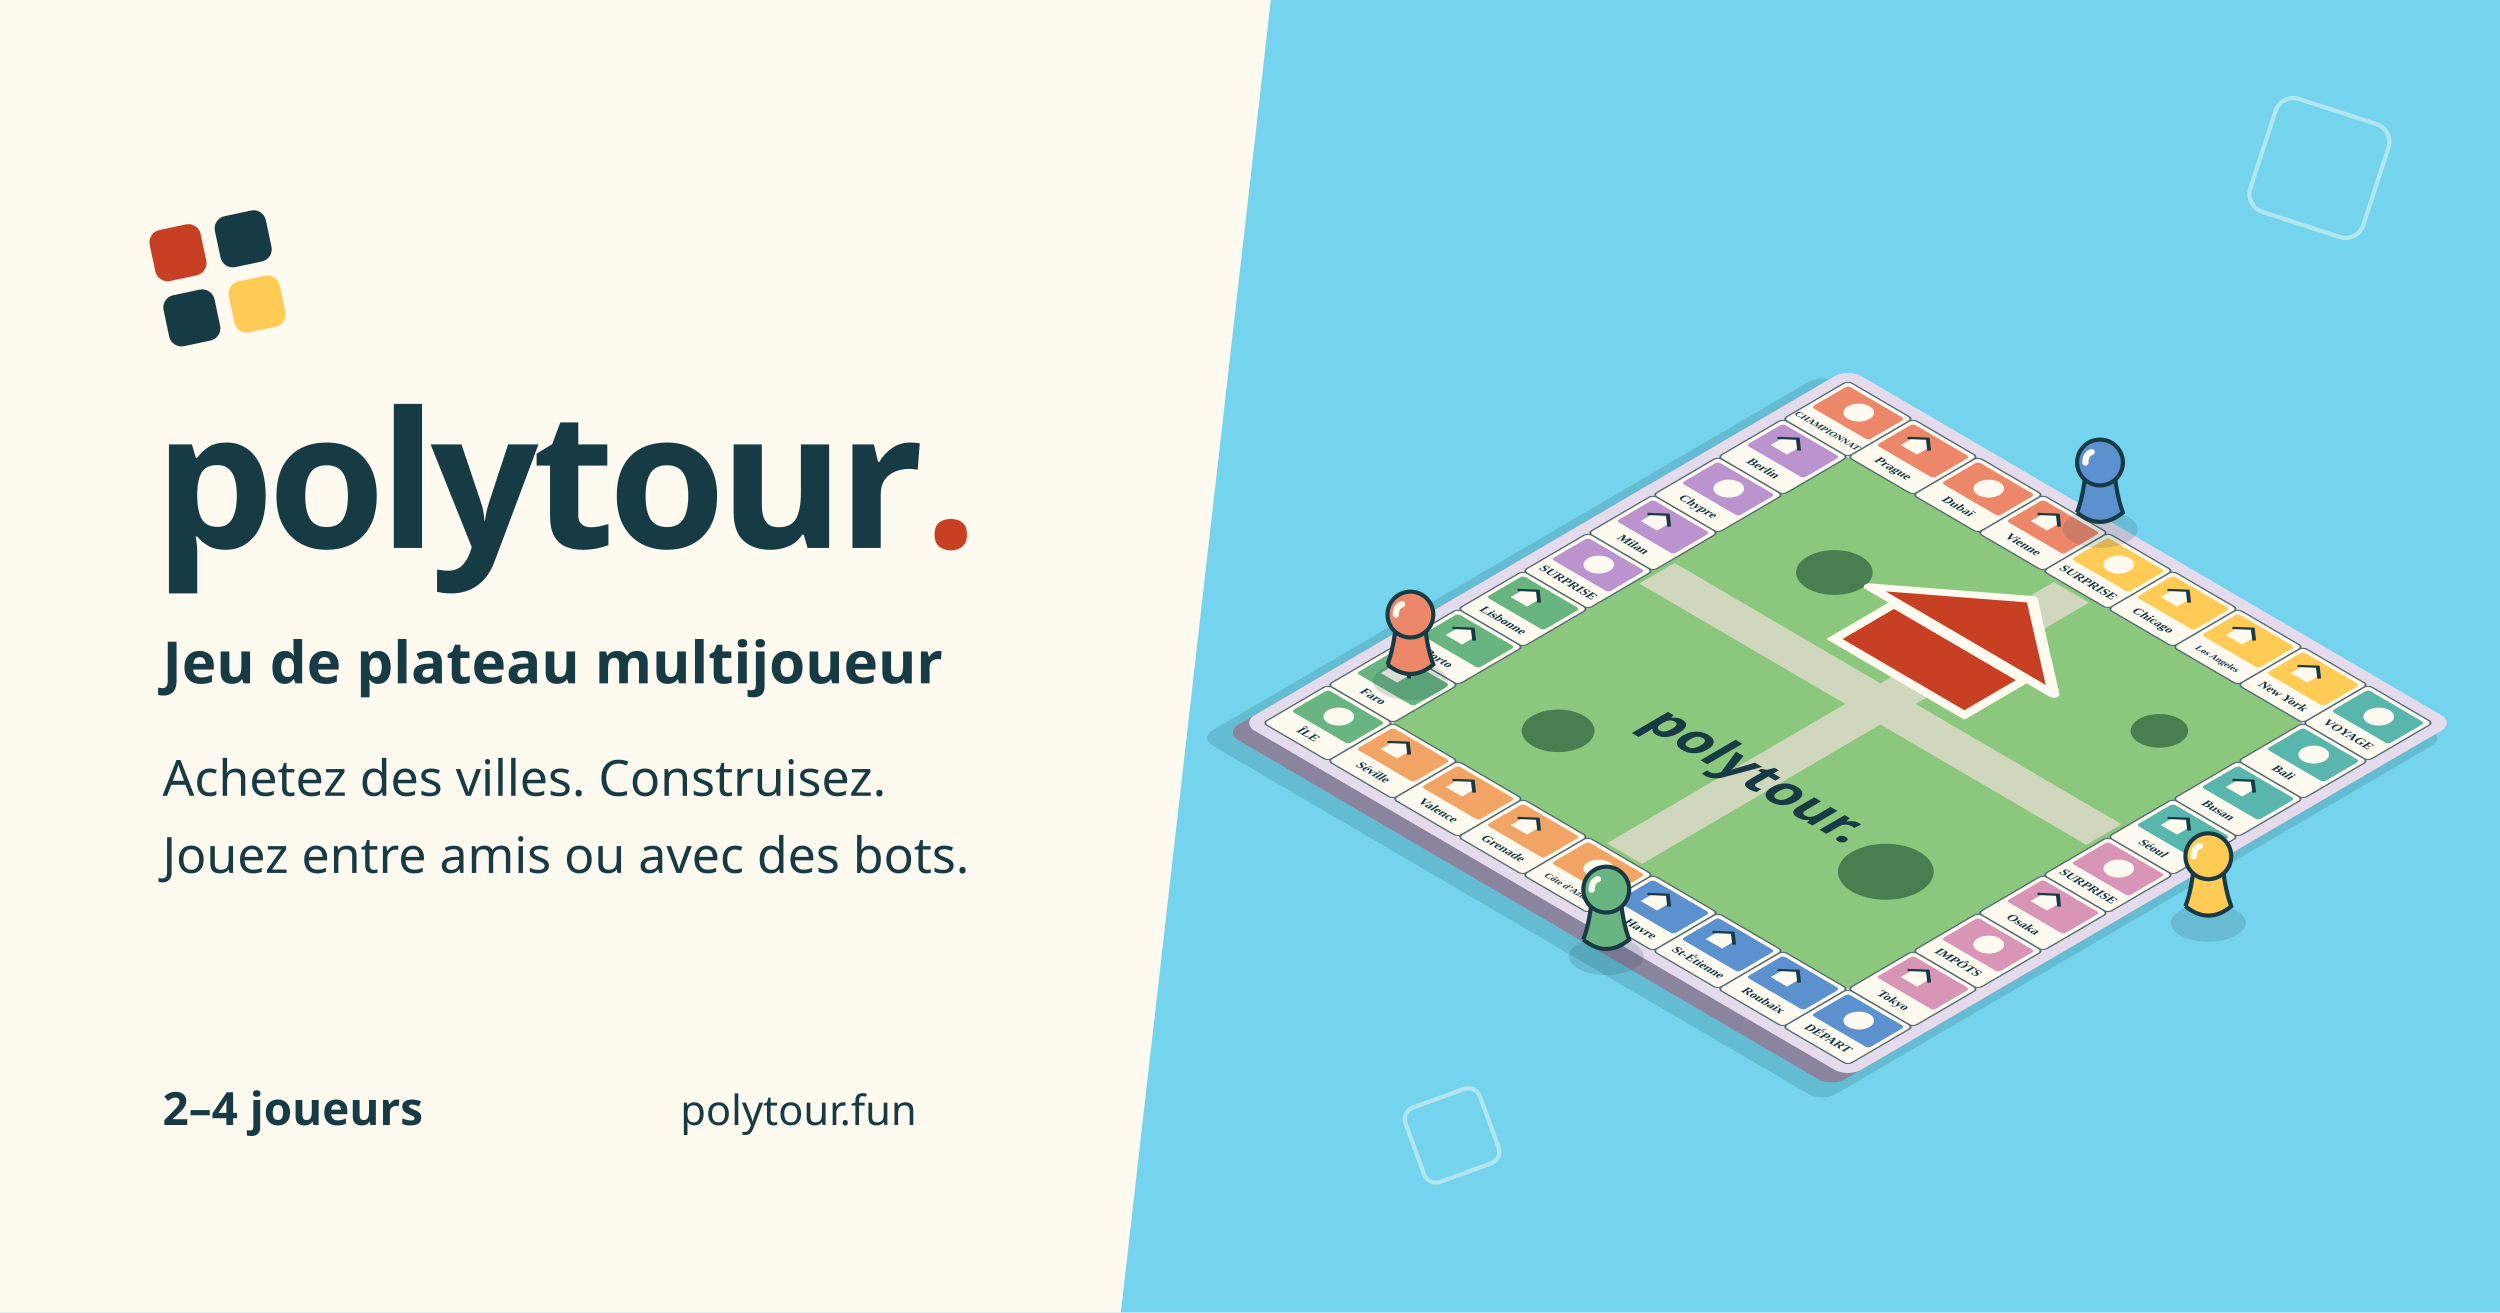
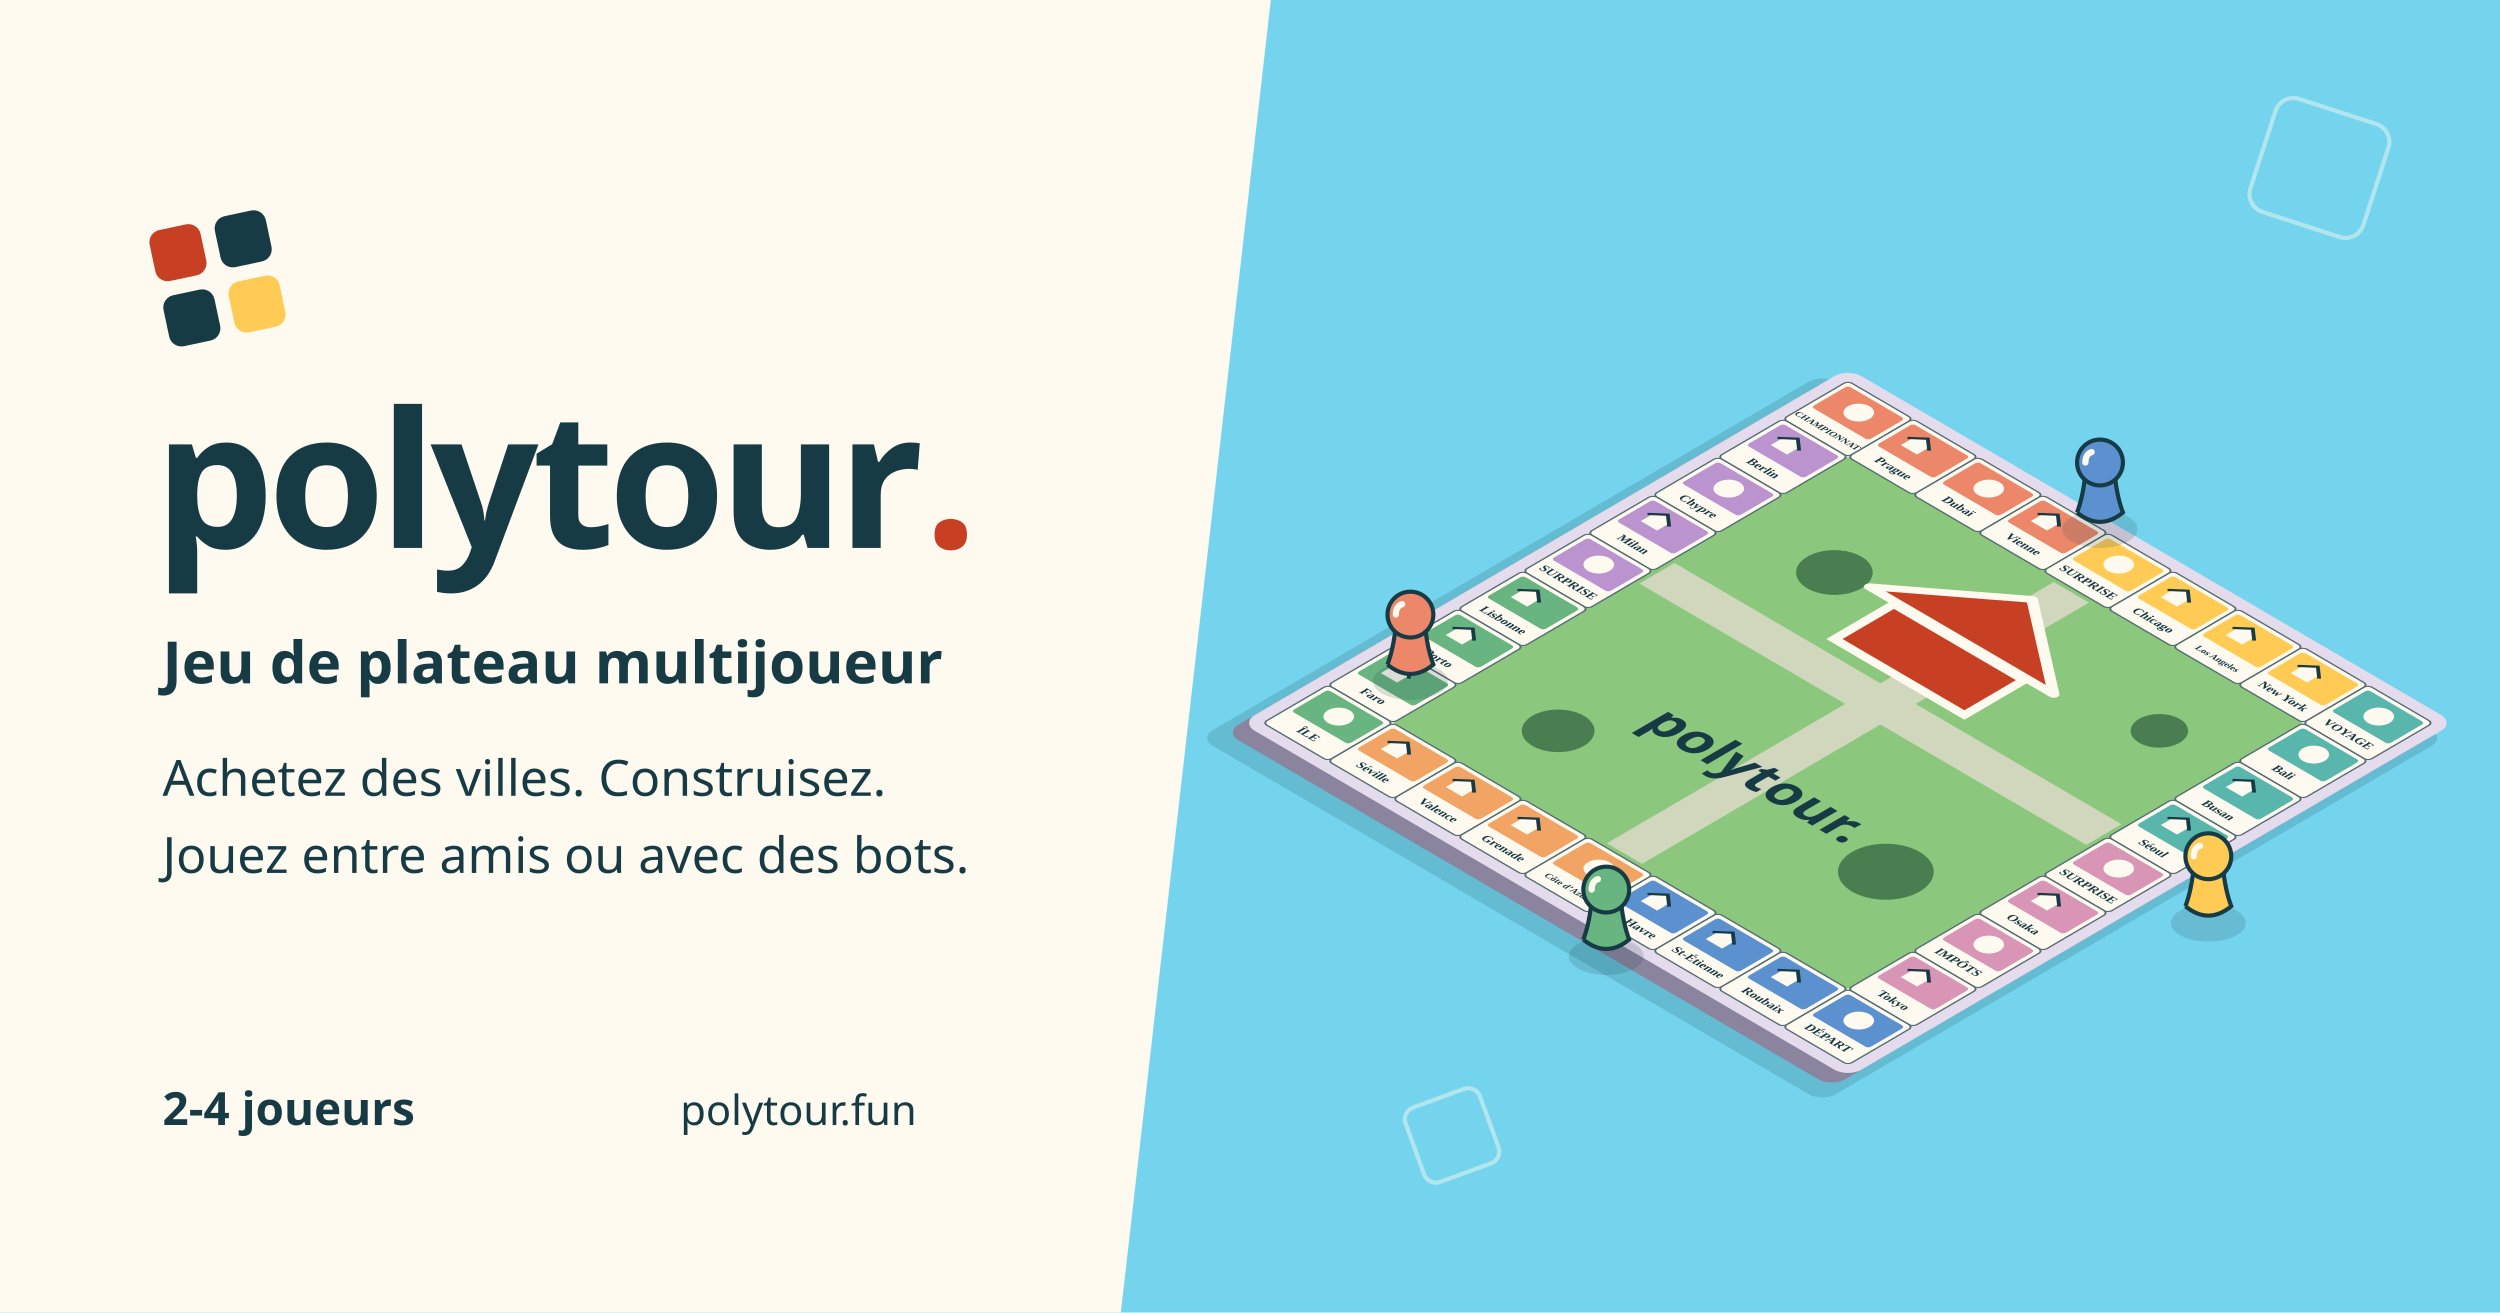
<svg xmlns="http://www.w3.org/2000/svg" width="1200" height="630" viewBox="0 0 1200 630">
  <rect width="1200" height="630" fill="#75d4ed" />
  <path d="M0 0h610l-72 630H0z" fill="#fffaf0" />
  <g fill="none" stroke="#fffaf0" stroke-width="2" opacity=".45">
    <rect x="1085" y="52" width="57" height="57" rx="9" transform="rotate(18 1113 80)" />
    <rect x="678" y="526" width="38" height="38" rx="6" transform="rotate(-20 697 545)" />
  </g>
  <g transform="translate(76 105) rotate(-12 29 29)">
    <rect width="25" height="25" rx="6" fill="#c74024" />
    <rect x="32" width="25" height="25" rx="6" fill="#173b45" />
    <rect y="32" width="25" height="25" rx="6" fill="#173b45" />
    <rect x="32" y="32" width="25" height="25" rx="6" fill="#ffcb55" />
  </g>
  <g fill="#173b45" font-family="Trebuchet MS, sans-serif">
    <text x="74" y="263" font-size="91" font-weight="900" letter-spacing="-3">polytour<tspan fill="#c74024">.</tspan>
    </text>
    <text x="78" y="328" font-size="28" font-weight="700">Jeu de plateau multijoueur</text>
    <text x="78" y="382" font-family="Segoe UI, sans-serif" font-size="24">Achetez des villes. Construisez.</text>
    <text x="78" y="419" font-family="Segoe UI, sans-serif" font-size="24">Jouez entre amis ou avec des bots.</text>
-     <text x="78" y="540" font-size="22" font-weight="700">2–4 joueurs</text>
+     <text x="78" y="540" font-size="22" font-weight="700">2-4 joueurs</text>
    <text x="440" y="540" font-size="20" text-anchor="end">polytour.fun</text>
  </g>
  <g transform="matrix(.65 .38 -.65 .38 887 347)">
    <rect x="-230" y="-211" width="460" height="460" rx="10" fill="#174b61" opacity=".18" />
    <rect x="-224" y="-212" width="448" height="448" rx="10" fill="#8b849f" />
    <rect x="-224" y="-224" width="448" height="448" rx="10" fill="#e4dcec" />
    <rect x="-170" y="-170" width="340" height="340" rx="8" fill="#8bc77d" />
    <path d="M-165-24h330M0-165v330" stroke="#d0d7bc" stroke-width="26" />
    <g transform="translate(-216 -216)">
      <rect width="48" height="48" rx="3" fill="#fffaf0" stroke="#526b72" stroke-width="1" />
      <rect x="3" y="3" width="42" height="27" rx="2" fill="#ed8769" />
      <circle cx="24" cy="16" r="8" fill="#fffaf0" />
      <text x="24" y="41" text-anchor="middle" font-size="6" font-weight="700" fill="#173b45">CHAMPIONNAT</text>
    </g>
    <g transform="translate(-168 -216)">
      <rect width="48" height="48" rx="3" fill="#fffaf0" stroke="#526b72" stroke-width="1" />
      <rect x="3" y="3" width="42" height="27" rx="2" fill="#ed8769" />
      <path d="M12 21V13l6-5 6 5v8z" fill="#fffaf0" />
      <path d="m10 14 8-7 8 7" fill="none" stroke="#173b45" stroke-width="2" />
      <text x="24" y="41" text-anchor="middle" font-size="8" font-weight="700" fill="#173b45">Prague</text>
    </g>
    <g transform="translate(-120 -216)">
      <rect width="48" height="48" rx="3" fill="#fffaf0" stroke="#526b72" stroke-width="1" />
      <rect x="3" y="3" width="42" height="27" rx="2" fill="#ed8769" />
      <circle cx="24" cy="16" r="8" fill="#fffaf0" />
      <text x="24" y="41" text-anchor="middle" font-size="8" font-weight="700" fill="#173b45">Dubaï</text>
    </g>
    <g transform="translate(-72 -216)">
      <rect width="48" height="48" rx="3" fill="#fffaf0" stroke="#526b72" stroke-width="1" />
      <rect x="3" y="3" width="42" height="27" rx="2" fill="#ed8769" />
      <path d="M12 21V13l6-5 6 5v8z" fill="#fffaf0" />
      <path d="m10 14 8-7 8 7" fill="none" stroke="#173b45" stroke-width="2" />
      <text x="24" y="41" text-anchor="middle" font-size="8" font-weight="700" fill="#173b45">Vienne</text>
    </g>
    <g transform="translate(-24 -216)">
      <rect width="48" height="48" rx="3" fill="#fffaf0" stroke="#526b72" stroke-width="1" />
      <rect x="3" y="3" width="42" height="27" rx="2" fill="#ffcb55" />
      <circle cx="24" cy="16" r="8" fill="#fffaf0" />
      <text x="24" y="41" text-anchor="middle" font-size="8" font-weight="700" fill="#173b45">SURPRISE</text>
    </g>
    <g transform="translate(24 -216)">
      <rect width="48" height="48" rx="3" fill="#fffaf0" stroke="#526b72" stroke-width="1" />
      <rect x="3" y="3" width="42" height="27" rx="2" fill="#ffcb55" />
      <path d="M12 21V13l6-5 6 5v8z" fill="#fffaf0" />
      <path d="m10 14 8-7 8 7" fill="none" stroke="#173b45" stroke-width="2" />
      <text x="24" y="41" text-anchor="middle" font-size="8" font-weight="700" fill="#173b45">Chicago</text>
    </g>
    <g transform="translate(72 -216)">
      <rect width="48" height="48" rx="3" fill="#fffaf0" stroke="#526b72" stroke-width="1" />
      <rect x="3" y="3" width="42" height="27" rx="2" fill="#ffcb55" />
      <path d="M12 21V13l6-5 6 5v8z" fill="#fffaf0" />
      <path d="m10 14 8-7 8 7" fill="none" stroke="#173b45" stroke-width="2" />
      <text x="24" y="41" text-anchor="middle" font-size="6" font-weight="700" fill="#173b45">Los Angeles</text>
    </g>
    <g transform="translate(120 -216)">
      <rect width="48" height="48" rx="3" fill="#fffaf0" stroke="#526b72" stroke-width="1" />
      <rect x="3" y="3" width="42" height="27" rx="2" fill="#ffcb55" />
      <path d="M12 21V13l6-5 6 5v8z" fill="#fffaf0" />
      <path d="m10 14 8-7 8 7" fill="none" stroke="#173b45" stroke-width="2" />
      <text x="24" y="41" text-anchor="middle" font-size="8" font-weight="700" fill="#173b45">New York</text>
    </g>
    <g transform="translate(168 -216)">
      <rect width="48" height="48" rx="3" fill="#fffaf0" stroke="#526b72" stroke-width="1" />
      <rect x="3" y="3" width="42" height="27" rx="2" fill="#59b6ad" />
      <circle cx="24" cy="16" r="8" fill="#fffaf0" />
      <text x="24" y="41" text-anchor="middle" font-size="8" font-weight="700" fill="#173b45">VOYAGE</text>
    </g>
    <g transform="translate(-216 -168)">
      <rect width="48" height="48" rx="3" fill="#fffaf0" stroke="#526b72" stroke-width="1" />
      <rect x="3" y="3" width="42" height="27" rx="2" fill="#ba93cf" />
      <path d="M12 21V13l6-5 6 5v8z" fill="#fffaf0" />
      <path d="m10 14 8-7 8 7" fill="none" stroke="#173b45" stroke-width="2" />
      <text x="24" y="41" text-anchor="middle" font-size="8" font-weight="700" fill="#173b45">Berlin</text>
    </g>
    <g transform="translate(168 -168)">
      <rect width="48" height="48" rx="3" fill="#fffaf0" stroke="#526b72" stroke-width="1" />
      <rect x="3" y="3" width="42" height="27" rx="2" fill="#59b6ad" />
      <circle cx="24" cy="16" r="8" fill="#fffaf0" />
      <text x="24" y="41" text-anchor="middle" font-size="8" font-weight="700" fill="#173b45">Bali</text>
    </g>
    <g transform="translate(-216 -120)">
      <rect width="48" height="48" rx="3" fill="#fffaf0" stroke="#526b72" stroke-width="1" />
      <rect x="3" y="3" width="42" height="27" rx="2" fill="#ba93cf" />
      <circle cx="24" cy="16" r="8" fill="#fffaf0" />
      <text x="24" y="41" text-anchor="middle" font-size="8" font-weight="700" fill="#173b45">Chypre</text>
    </g>
    <g transform="translate(168 -120)">
      <rect width="48" height="48" rx="3" fill="#fffaf0" stroke="#526b72" stroke-width="1" />
      <rect x="3" y="3" width="42" height="27" rx="2" fill="#59b6ad" />
      <path d="M12 21V13l6-5 6 5v8z" fill="#fffaf0" />
      <path d="m10 14 8-7 8 7" fill="none" stroke="#173b45" stroke-width="2" />
      <text x="24" y="41" text-anchor="middle" font-size="8" font-weight="700" fill="#173b45">Busan</text>
    </g>
    <g transform="translate(-216 -72)">
      <rect width="48" height="48" rx="3" fill="#fffaf0" stroke="#526b72" stroke-width="1" />
      <rect x="3" y="3" width="42" height="27" rx="2" fill="#ba93cf" />
      <path d="M12 21V13l6-5 6 5v8z" fill="#fffaf0" />
      <path d="m10 14 8-7 8 7" fill="none" stroke="#173b45" stroke-width="2" />
      <text x="24" y="41" text-anchor="middle" font-size="8" font-weight="700" fill="#173b45">Milan</text>
    </g>
    <g transform="translate(168 -72)">
      <rect width="48" height="48" rx="3" fill="#fffaf0" stroke="#526b72" stroke-width="1" />
      <rect x="3" y="3" width="42" height="27" rx="2" fill="#59b6ad" />
      <path d="M12 21V13l6-5 6 5v8z" fill="#fffaf0" />
      <path d="m10 14 8-7 8 7" fill="none" stroke="#173b45" stroke-width="2" />
      <text x="24" y="41" text-anchor="middle" font-size="8" font-weight="700" fill="#173b45">Séoul</text>
    </g>
    <g transform="translate(-216 -24)">
      <rect width="48" height="48" rx="3" fill="#fffaf0" stroke="#526b72" stroke-width="1" />
      <rect x="3" y="3" width="42" height="27" rx="2" fill="#ba93cf" />
      <circle cx="24" cy="16" r="8" fill="#fffaf0" />
      <text x="24" y="41" text-anchor="middle" font-size="8" font-weight="700" fill="#173b45">SURPRISE</text>
    </g>
    <g transform="translate(168 -24)">
      <rect width="48" height="48" rx="3" fill="#fffaf0" stroke="#526b72" stroke-width="1" />
      <rect x="3" y="3" width="42" height="27" rx="2" fill="#d895b6" />
      <circle cx="24" cy="16" r="8" fill="#fffaf0" />
      <text x="24" y="41" text-anchor="middle" font-size="8" font-weight="700" fill="#173b45">SURPRISE</text>
    </g>
    <g transform="translate(-216 24)">
      <rect width="48" height="48" rx="3" fill="#fffaf0" stroke="#526b72" stroke-width="1" />
      <rect x="3" y="3" width="42" height="27" rx="2" fill="#68b581" />
      <path d="M12 21V13l6-5 6 5v8z" fill="#fffaf0" />
      <path d="m10 14 8-7 8 7" fill="none" stroke="#173b45" stroke-width="2" />
      <text x="24" y="41" text-anchor="middle" font-size="8" font-weight="700" fill="#173b45">Lisbonne</text>
    </g>
    <g transform="translate(168 24)">
      <rect width="48" height="48" rx="3" fill="#fffaf0" stroke="#526b72" stroke-width="1" />
      <rect x="3" y="3" width="42" height="27" rx="2" fill="#d895b6" />
      <path d="M12 21V13l6-5 6 5v8z" fill="#fffaf0" />
      <path d="m10 14 8-7 8 7" fill="none" stroke="#173b45" stroke-width="2" />
      <text x="24" y="41" text-anchor="middle" font-size="8" font-weight="700" fill="#173b45">Osaka</text>
    </g>
    <g transform="translate(-216 72)">
      <rect width="48" height="48" rx="3" fill="#fffaf0" stroke="#526b72" stroke-width="1" />
      <rect x="3" y="3" width="42" height="27" rx="2" fill="#68b581" />
      <path d="M12 21V13l6-5 6 5v8z" fill="#fffaf0" />
      <path d="m10 14 8-7 8 7" fill="none" stroke="#173b45" stroke-width="2" />
      <text x="24" y="41" text-anchor="middle" font-size="8" font-weight="700" fill="#173b45">Porto</text>
    </g>
    <g transform="translate(168 72)">
      <rect width="48" height="48" rx="3" fill="#fffaf0" stroke="#526b72" stroke-width="1" />
      <rect x="3" y="3" width="42" height="27" rx="2" fill="#d895b6" />
      <circle cx="24" cy="16" r="8" fill="#fffaf0" />
      <text x="24" y="41" text-anchor="middle" font-size="8" font-weight="700" fill="#173b45">IMPÔTS</text>
    </g>
    <g transform="translate(-216 120)">
      <rect width="48" height="48" rx="3" fill="#fffaf0" stroke="#526b72" stroke-width="1" />
      <rect x="3" y="3" width="42" height="27" rx="2" fill="#68b581" />
      <path d="M12 21V13l6-5 6 5v8z" fill="#fffaf0" />
      <path d="m10 14 8-7 8 7" fill="none" stroke="#173b45" stroke-width="2" />
      <text x="24" y="41" text-anchor="middle" font-size="8" font-weight="700" fill="#173b45">Faro</text>
    </g>
    <g transform="translate(168 120)">
      <rect width="48" height="48" rx="3" fill="#fffaf0" stroke="#526b72" stroke-width="1" />
      <rect x="3" y="3" width="42" height="27" rx="2" fill="#d895b6" />
      <path d="M12 21V13l6-5 6 5v8z" fill="#fffaf0" />
      <path d="m10 14 8-7 8 7" fill="none" stroke="#173b45" stroke-width="2" />
      <text x="24" y="41" text-anchor="middle" font-size="8" font-weight="700" fill="#173b45">Tokyo</text>
    </g>
    <g transform="translate(-216 168)">
      <rect width="48" height="48" rx="3" fill="#fffaf0" stroke="#526b72" stroke-width="1" />
      <rect x="3" y="3" width="42" height="27" rx="2" fill="#68b581" />
      <circle cx="24" cy="16" r="8" fill="#fffaf0" />
      <text x="24" y="41" text-anchor="middle" font-size="8" font-weight="700" fill="#173b45">ÎLE</text>
    </g>
    <g transform="translate(-168 168)">
      <rect width="48" height="48" rx="3" fill="#fffaf0" stroke="#526b72" stroke-width="1" />
      <rect x="3" y="3" width="42" height="27" rx="2" fill="#f2a464" />
      <path d="M12 21V13l6-5 6 5v8z" fill="#fffaf0" />
      <path d="m10 14 8-7 8 7" fill="none" stroke="#173b45" stroke-width="2" />
      <text x="24" y="41" text-anchor="middle" font-size="8" font-weight="700" fill="#173b45">Séville</text>
    </g>
    <g transform="translate(-120 168)">
      <rect width="48" height="48" rx="3" fill="#fffaf0" stroke="#526b72" stroke-width="1" />
      <rect x="3" y="3" width="42" height="27" rx="2" fill="#f2a464" />
      <path d="M12 21V13l6-5 6 5v8z" fill="#fffaf0" />
      <path d="m10 14 8-7 8 7" fill="none" stroke="#173b45" stroke-width="2" />
      <text x="24" y="41" text-anchor="middle" font-size="8" font-weight="700" fill="#173b45">Valence</text>
    </g>
    <g transform="translate(-72 168)">
      <rect width="48" height="48" rx="3" fill="#fffaf0" stroke="#526b72" stroke-width="1" />
      <rect x="3" y="3" width="42" height="27" rx="2" fill="#f2a464" />
      <path d="M12 21V13l6-5 6 5v8z" fill="#fffaf0" />
      <path d="m10 14 8-7 8 7" fill="none" stroke="#173b45" stroke-width="2" />
      <text x="24" y="41" text-anchor="middle" font-size="8" font-weight="700" fill="#173b45">Grenade</text>
    </g>
    <g transform="translate(-24 168)">
      <rect width="48" height="48" rx="3" fill="#fffaf0" stroke="#526b72" stroke-width="1" />
      <rect x="3" y="3" width="42" height="27" rx="2" fill="#f2a464" />
      <circle cx="24" cy="16" r="8" fill="#fffaf0" />
      <text x="24" y="41" text-anchor="middle" font-size="6" font-weight="700" fill="#173b45">Côte d’Azur</text>
    </g>
    <g transform="translate(24 168)">
      <rect width="48" height="48" rx="3" fill="#fffaf0" stroke="#526b72" stroke-width="1" />
      <rect x="3" y="3" width="42" height="27" rx="2" fill="#5c91cf" />
      <path d="M12 21V13l6-5 6 5v8z" fill="#fffaf0" />
      <path d="m10 14 8-7 8 7" fill="none" stroke="#173b45" stroke-width="2" />
      <text x="24" y="41" text-anchor="middle" font-size="8" font-weight="700" fill="#173b45">Le Havre</text>
    </g>
    <g transform="translate(72 168)">
      <rect width="48" height="48" rx="3" fill="#fffaf0" stroke="#526b72" stroke-width="1" />
      <rect x="3" y="3" width="42" height="27" rx="2" fill="#5c91cf" />
      <path d="M12 21V13l6-5 6 5v8z" fill="#fffaf0" />
      <path d="m10 14 8-7 8 7" fill="none" stroke="#173b45" stroke-width="2" />
      <text x="24" y="41" text-anchor="middle" font-size="8" font-weight="700" fill="#173b45">St-Étienne</text>
    </g>
    <g transform="translate(120 168)">
      <rect width="48" height="48" rx="3" fill="#fffaf0" stroke="#526b72" stroke-width="1" />
      <rect x="3" y="3" width="42" height="27" rx="2" fill="#5c91cf" />
      <path d="M12 21V13l6-5 6 5v8z" fill="#fffaf0" />
      <path d="m10 14 8-7 8 7" fill="none" stroke="#173b45" stroke-width="2" />
      <text x="24" y="41" text-anchor="middle" font-size="8" font-weight="700" fill="#173b45">Roubaix</text>
    </g>
    <g transform="translate(168 168)">
      <rect width="48" height="48" rx="3" fill="#fffaf0" stroke="#526b72" stroke-width="1" />
      <rect x="3" y="3" width="42" height="27" rx="2" fill="#5c91cf" />
      <circle cx="24" cy="16" r="8" fill="#fffaf0" />
      <text x="24" y="41" text-anchor="middle" font-size="8" font-weight="700" fill="#173b45">DÉPART</text>
    </g>
    <g fill="#497f50">
      <circle cx="-100" cy="-90" r="20" />
      <circle cx="108" cy="80" r="25" />
      <circle cx="120" cy="-110" r="15" />
      <circle cx="-102" cy="112" r="19" />
    </g>
    <g fill="#c74024" stroke="#fffaf0" stroke-width="6">
      <path d="M-58-48h96v-44h-96z" />
      <path d="m-78-94 68-52 68 52z" stroke-linejoin="round" />
    </g>
    <text x="0" y="78" text-anchor="middle" fill="#173b45" font-family="Trebuchet MS, sans-serif" font-size="34" font-weight="900">polytour.</text>
  </g>
  <g transform="translate(677 312)">
    <ellipse cy="15" rx="18" ry="9" fill="#173b45" opacity=".16" />
    <path d="M-11 7q3-8 4-19h14q1 11 4 19q-11 9-22 0" fill="#ed8769" stroke="#173b45" stroke-width="2" />
    <circle cy="-17" r="11" fill="#ed8769" stroke="#173b45" stroke-width="2" />
    <path d="M-4-22q-3 1-3 5" stroke="#fffaf0" stroke-width="3" stroke-linecap="round" fill="none" />
  </g>
  <g transform="translate(1008 239)">
    <ellipse cy="15" rx="18" ry="9" fill="#173b45" opacity=".16" />
    <path d="M-11 7q3-8 4-19h14q1 11 4 19q-11 9-22 0" fill="#5c91cf" stroke="#173b45" stroke-width="2" />
    <circle cy="-17" r="11" fill="#5c91cf" stroke="#173b45" stroke-width="2" />
    <path d="M-4-22q-3 1-3 5" stroke="#fffaf0" stroke-width="3" stroke-linecap="round" fill="none" />
  </g>
  <g transform="translate(1060 428)">
    <ellipse cy="15" rx="18" ry="9" fill="#173b45" opacity=".16" />
    <path d="M-11 7q3-8 4-19h14q1 11 4 19q-11 9-22 0" fill="#ffcb55" stroke="#173b45" stroke-width="2" />
    <circle cy="-17" r="11" fill="#ffcb55" stroke="#173b45" stroke-width="2" />
    <path d="M-4-22q-3 1-3 5" stroke="#fffaf0" stroke-width="3" stroke-linecap="round" fill="none" />
  </g>
  <g transform="translate(771 444)">
    <ellipse cy="15" rx="18" ry="9" fill="#173b45" opacity=".16" />
    <path d="M-11 7q3-8 4-19h14q1 11 4 19q-11 9-22 0" fill="#68b581" stroke="#173b45" stroke-width="2" />
    <circle cy="-17" r="11" fill="#68b581" stroke="#173b45" stroke-width="2" />
    <path d="M-4-22q-3 1-3 5" stroke="#fffaf0" stroke-width="3" stroke-linecap="round" fill="none" />
  </g>
</svg>
